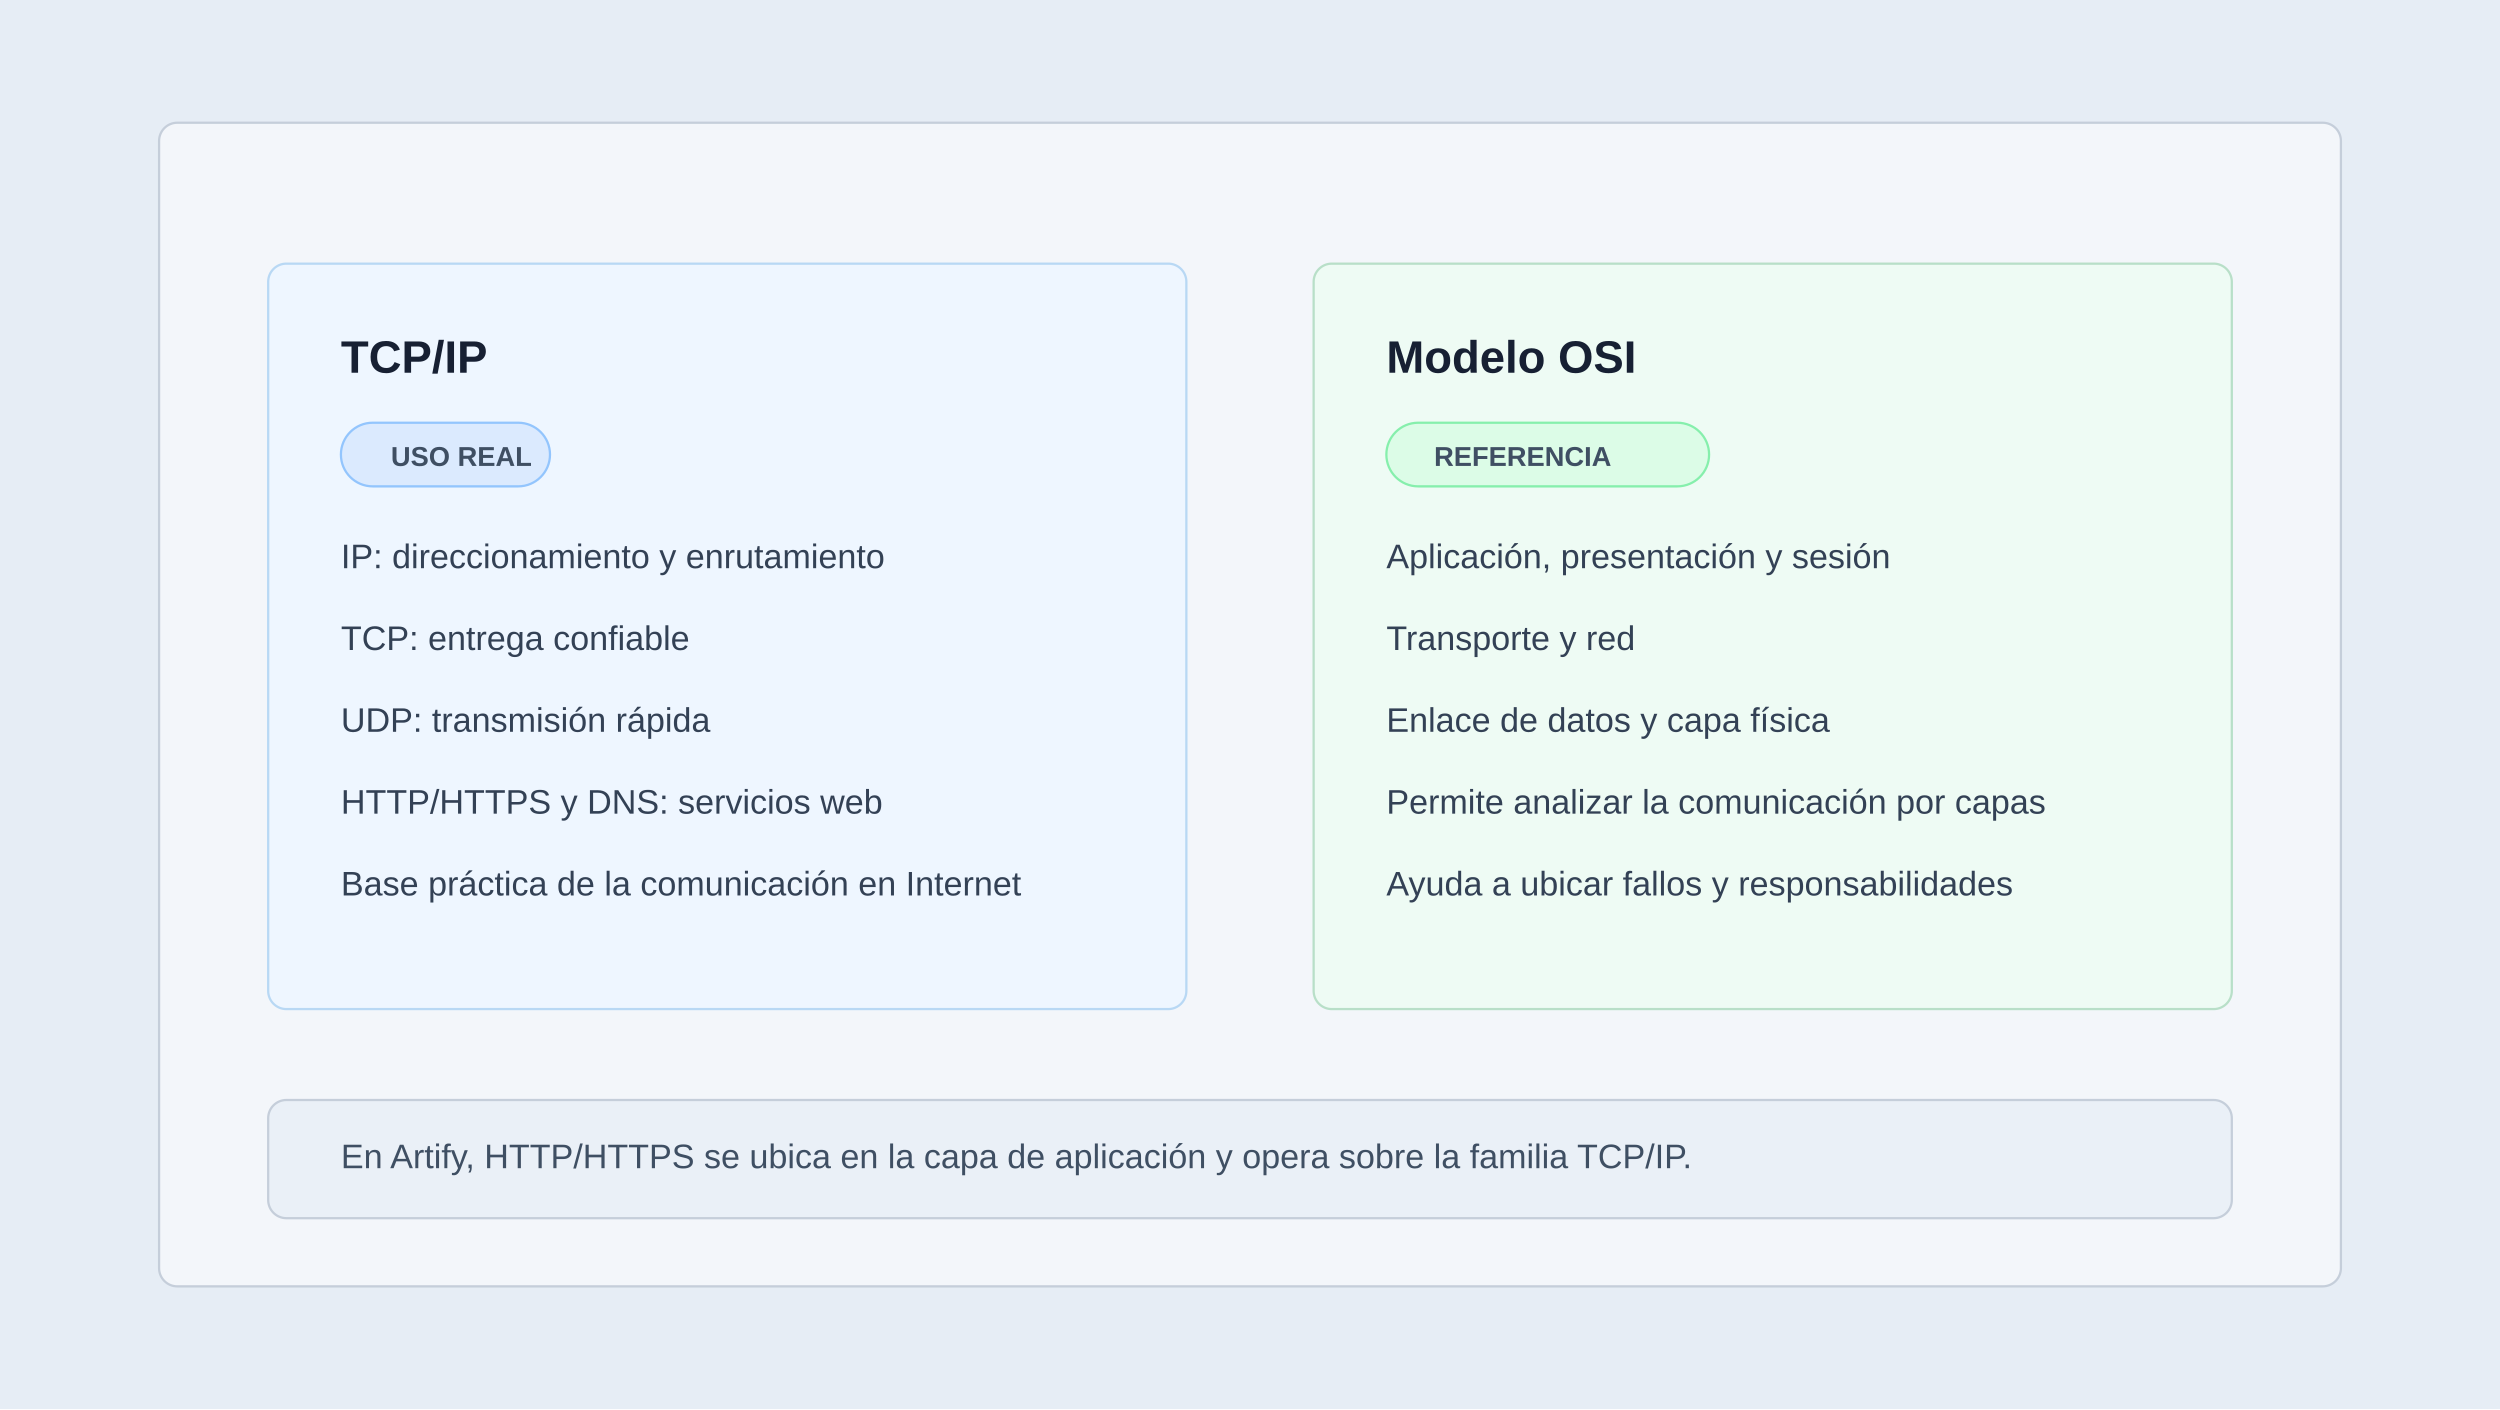
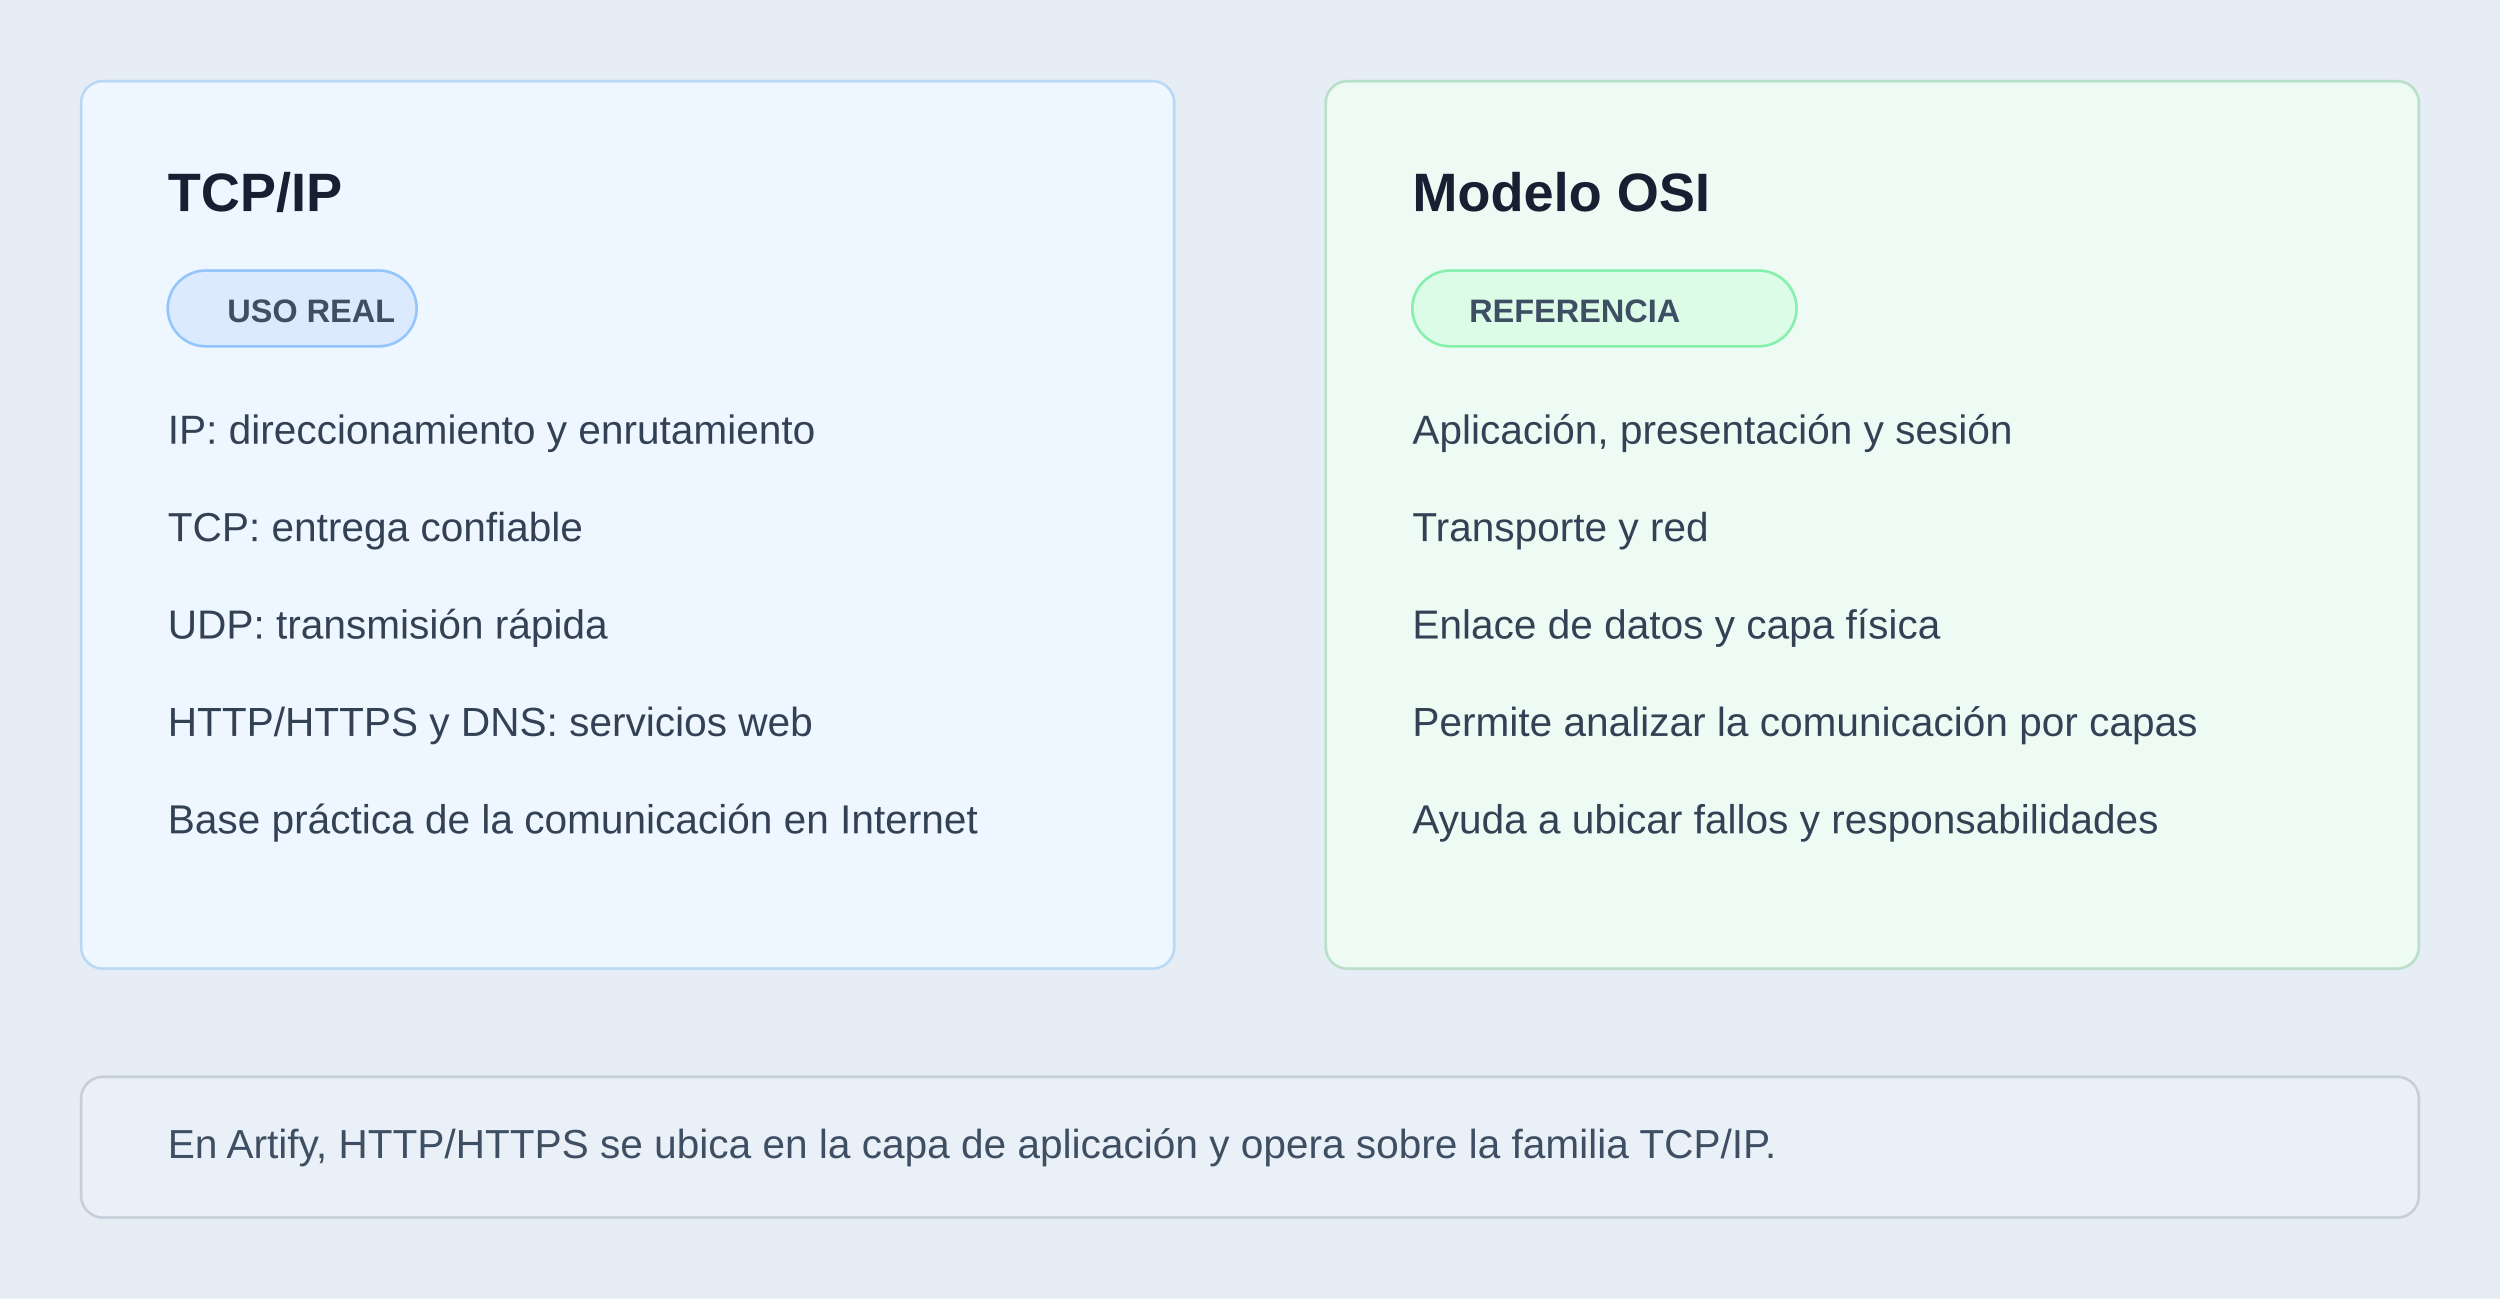
- <svg xmlns="http://www.w3.org/2000/svg" width="1100" height="620" viewBox="0 0 1100 620" role="img" aria-labelledby="title desc">
+ <svg xmlns="http://www.w3.org/2000/svg" width="924" height="480" viewBox="88 86 924 480" role="img" aria-labelledby="title desc">
  <defs>
    <style>
      .section { font: 700 20px Arial, Helvetica, sans-serif; fill: #172033; }
      .item { font: 400 15px Arial, Helvetica, sans-serif; fill: #334155; }
      .tag { font: 700 12px Arial, Helvetica, sans-serif; fill: #3f4f63; }
      .note { font: 400 15px Arial, Helvetica, sans-serif; fill: #3f4f63; }
    </style>
  </defs>
-   <rect width="1100" height="620" fill="#e6edf5" />
-   <rect x="70" y="54" width="960" height="512" rx="8" fill="#f3f6fa" stroke="#c5ceda" />
+   <rect x="88" y="86" width="924" height="480" fill="#e6edf5" />
  <rect x="118" y="116" width="404" height="328" rx="8" fill="#eef6ff" stroke="#b8d8f4" />
  <text x="150" y="164" class="section">TCP/IP</text>
  <rect x="150" y="186" width="92" height="28" rx="14" fill="#dbeafe" stroke="#93c5fd" />
  <text x="172" y="205" class="tag">USO REAL</text>
  <text x="150" y="250" class="item">IP: direccionamiento y enrutamiento</text>
  <text x="150" y="286" class="item">TCP: entrega confiable</text>
  <text x="150" y="322" class="item">UDP: transmisión rápida</text>
  <text x="150" y="358" class="item">HTTP/HTTPS y DNS: servicios web</text>
  <text x="150" y="394" class="item">Base práctica de la comunicación en Internet</text>
  <rect x="578" y="116" width="404" height="328" rx="8" fill="#eefbf4" stroke="#b8dfc8" />
  <text x="610" y="164" class="section">Modelo OSI</text>
  <rect x="610" y="186" width="142" height="28" rx="14" fill="#dcfce7" stroke="#86efac" />
  <text x="631" y="205" class="tag">REFERENCIA</text>
  <text x="610" y="250" class="item">Aplicación, presentación y sesión</text>
  <text x="610" y="286" class="item">Transporte y red</text>
  <text x="610" y="322" class="item">Enlace de datos y capa física</text>
  <text x="610" y="358" class="item">Permite analizar la comunicación por capas</text>
  <text x="610" y="394" class="item">Ayuda a ubicar fallos y responsabilidades</text>
  <rect x="118" y="484" width="864" height="52" rx="8" fill="#eaf0f7" stroke="#c5ceda" />
  <text x="150" y="514" class="note">En Artify, HTTP/HTTPS se ubica en la capa de aplicación y opera sobre la familia TCP/IP.</text>
</svg>
